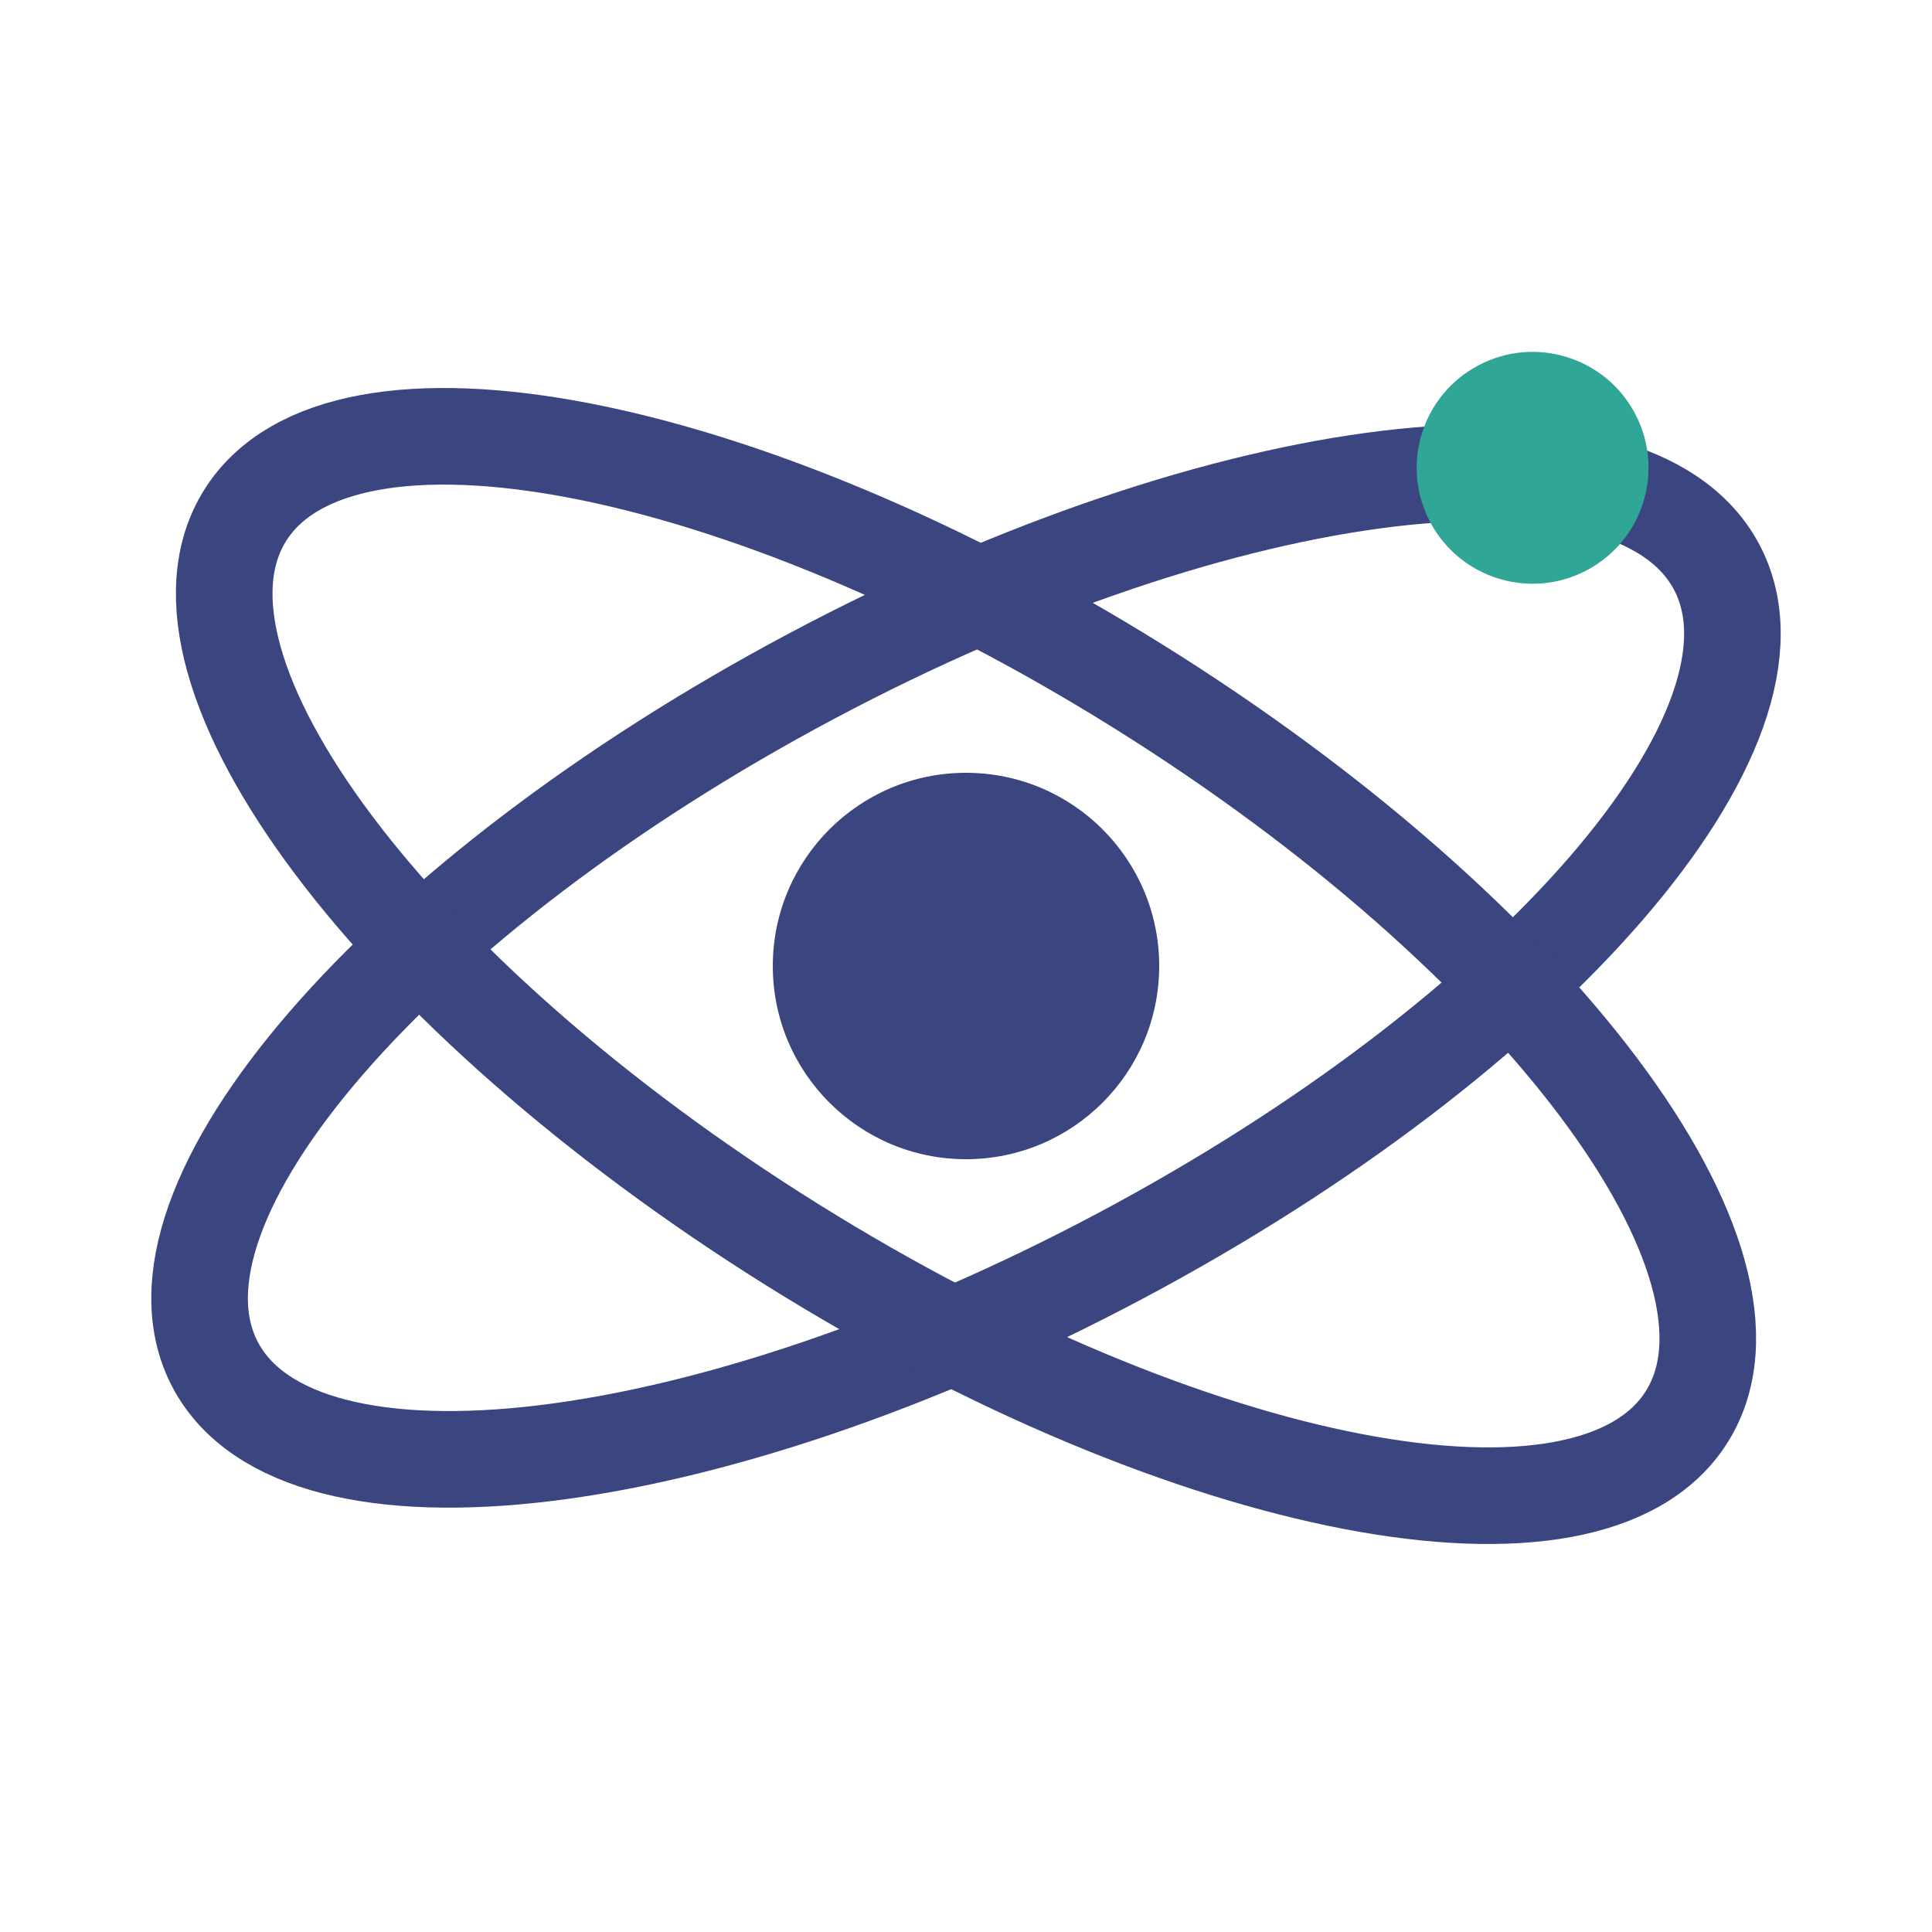
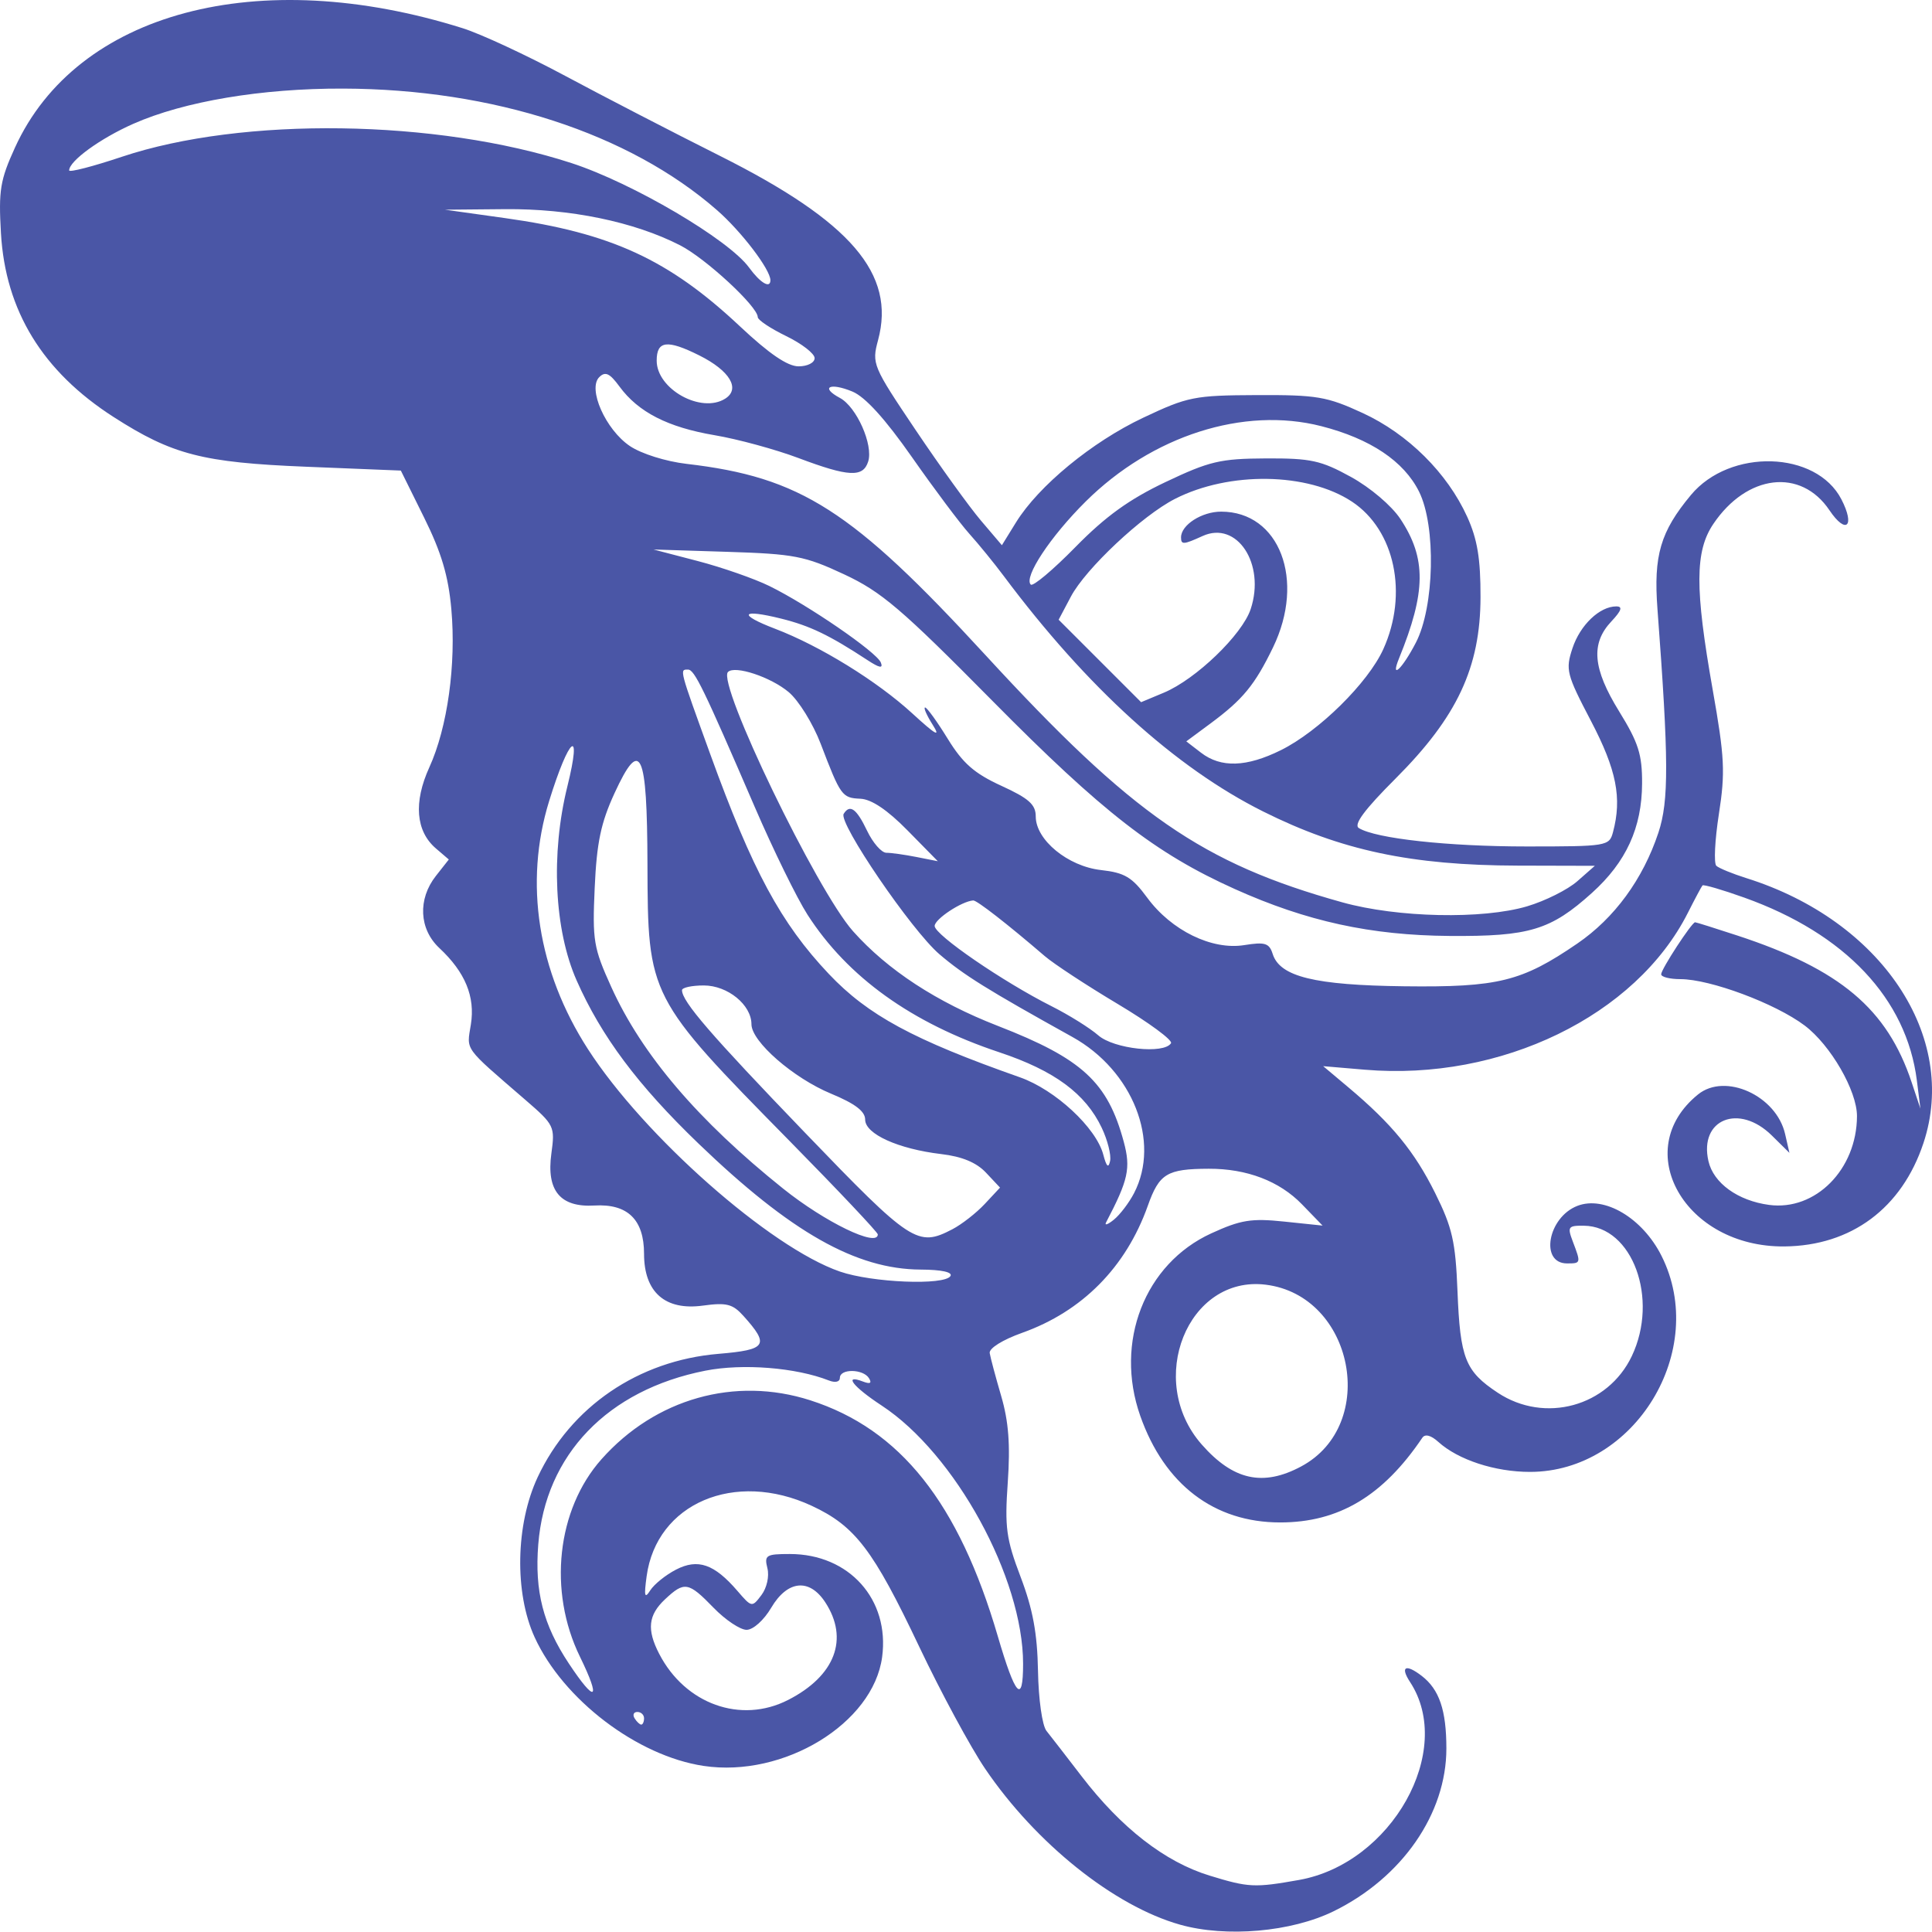
- <svg xmlns="http://www.w3.org/2000/svg" viewBox="-50 -50 100 100">
-   <g fill="none" stroke="#3b4580" stroke-width="5" stroke-linecap="round">
-     <ellipse rx="44" ry="17" transform="rotate(-28)" />
-     <ellipse rx="44" ry="17" transform="rotate(32)" />
-   </g>
-   <circle r="10" fill="#3b4580" />
-   <circle cx="38" cy="-9" r="6" fill="#2fa696" transform="rotate(-28)" />
+ <svg xmlns="http://www.w3.org/2000/svg" viewBox="0 0 407.758 407.678">
+   <path transform="translate(-114.737 -108.016)" fill="#4a56a6" d="m 363.79,514.226 c -13.901,-3.921 -30.422,-17.135 -41.121,-32.89 -3.096,-4.559 -9.371,-16.175 -13.944,-25.813 -9.7,-20.443 -13.51,-25.436 -22.671,-29.701 -16.252,-7.568 -32.755,-0.522 -34.843,14.875 -0.574,4.231 -0.419,4.831 0.768,2.969 0.818,-1.283 3.262,-3.252 5.433,-4.374 4.616,-2.387 8.076,-1.186 12.969,4.499 3.009,3.497 3.072,3.508 5.059,0.874 1.142,-1.514 1.687,-3.964 1.261,-5.667 -0.688,-2.747 -0.289,-3 4.739,-3 12.519,0 21.105,9.588 19.474,21.748 -1.878,13.999 -20.753,25.512 -37.669,22.976 -14.022,-2.103 -29.647,-13.999 -35.67,-27.156 -4.29,-9.372 -4.018,-23.825 0.635,-33.775 6.95,-14.86 21.251,-24.621 38.149,-26.038 10.231,-0.858 10.856,-1.813 5.257,-8.037 -2.243,-2.493 -3.559,-2.825 -8.516,-2.146 -7.979,1.094 -12.434,-2.823 -12.434,-10.931 0,-7.224 -3.477,-10.605 -10.48,-10.192 -7.207,0.425 -10.154,-3.132 -9.081,-10.961 0.786,-5.735 0.638,-6.042 -5.482,-11.332 -13.173,-11.388 -12.402,-10.321 -11.505,-15.927 0.937,-5.859 -1.196,-11.024 -6.658,-16.127 -4.276,-3.995 -4.579,-10.319 -0.729,-15.213 l 2.731,-3.471 -2.725,-2.333 c -4.251,-3.64 -4.745,-9.747 -1.387,-17.119 3.835,-8.418 5.685,-21.721 4.644,-33.386 -0.627,-7.021 -2.092,-11.947 -5.75,-19.333 l -4.909,-9.912 -20,-0.811 c -21.841,-0.885 -28.21,-2.53 -40.606,-10.484 -14.998,-9.624 -22.843,-22.418 -23.791,-38.801 -0.524,-9.052 -0.168,-11.222 2.969,-18.095 13.039,-28.57 51.295,-38.759 94.496,-25.167 3.813,1.2 13.533,5.719 21.6,10.043 8.067,4.324 22.767,11.924 32.667,16.889 27.666,13.874 37.149,24.921 33.388,38.891 -1.349,5.008 -1.158,5.465 7.945,19 5.13,7.628 11.321,16.213 13.758,19.079 l 4.431,5.21 2.978,-4.819 c 4.763,-7.706 16.033,-16.982 26.832,-22.084 9.43,-4.455 10.797,-4.727 24,-4.782 12.679,-0.053 14.786,0.304 22.33,3.784 9.569,4.413 17.868,12.653 22.071,21.913 2.143,4.721 2.824,8.837 2.805,16.953 -0.034,14.83 -4.93,25.281 -17.934,38.285 -6.572,6.572 -8.911,9.728 -7.745,10.448 3.581,2.213 18.804,3.881 35.427,3.881 16.919,0 17.424,-0.083 18.206,-3 1.934,-7.218 0.755,-13.177 -4.652,-23.505 -5.154,-9.845 -5.394,-10.789 -3.898,-15.322 1.619,-4.905 5.737,-8.839 9.253,-8.839 1.399,0 1.108,0.881 -1.048,3.176 -4.389,4.672 -3.93,9.948 1.655,18.996 4.066,6.587 4.859,9.08 4.835,15.188 -0.037,9.346 -3.355,16.592 -10.576,23.103 -8.716,7.859 -13.208,9.217 -30.061,9.089 -16.631,-0.126 -30.151,-3.08 -45.333,-9.906 -16.712,-7.514 -27.918,-16.214 -51.132,-39.699 -19.216,-19.44 -23.427,-23.033 -31.32,-26.718 -8.296,-3.874 -10.521,-4.302 -24.667,-4.748 l -15.548,-0.49 9.333,2.436 c 5.133,1.34 11.94,3.715 15.127,5.278 8.105,3.976 22.609,13.929 23.505,16.13 0.536,1.316 -0.264,1.172 -2.827,-0.507 -8.064,-5.284 -12.119,-7.234 -18.189,-8.746 -8.5,-2.118 -9.249,-0.901 -1.312,2.13 9.517,3.635 21.541,11.052 28.984,17.881 4.954,4.545 6.037,5.151 4.303,2.408 -1.275,-2.017 -1.999,-3.667 -1.609,-3.667 0.39,0 2.538,2.972 4.773,6.603 3.188,5.182 5.626,7.319 11.321,9.926 5.81,2.66 7.258,3.953 7.258,6.48 0,4.944 6.783,10.514 13.762,11.3 5.025,0.566 6.563,1.486 9.768,5.84 5.093,6.92 13.634,11.097 20.46,10.006 4.406,-0.705 5.288,-0.431 6.017,1.865 1.523,4.798 8.836,6.594 27.781,6.822 19.802,0.239 24.787,-0.993 36.512,-9.02 7.848,-5.373 13.853,-13.582 17.111,-23.392 2.233,-6.724 2.197,-15.392 -0.197,-47.226 -0.85,-11.299 0.627,-16.321 7.073,-24.061 8.228,-9.879 26.433,-9.353 31.744,0.918 2.962,5.728 0.995,7.537 -2.515,2.314 -6.024,-8.963 -17.429,-7.617 -24.513,2.894 -3.879,5.756 -3.91,13.602 -0.135,34.96 2.524,14.284 2.682,17.442 1.313,26.25 -0.856,5.507 -1.097,10.43 -0.536,10.939 0.561,0.509 3.421,1.681 6.354,2.603 28.492,8.956 44.829,33.412 37.354,55.916 -4.568,13.752 -15.234,21.679 -29.348,21.812 -21.028,0.198 -32.707,-20.363 -18.223,-32.082 5.735,-4.641 16.512,0.248 18.368,8.333 l 0.918,4 -3.717,-3.667 c -6.937,-6.843 -15.399,-3.419 -13.375,5.412 1.064,4.642 6.206,8.355 12.795,9.238 9.793,1.313 18.518,-7.498 18.553,-18.736 0.016,-5.338 -5.569,-15.005 -11.054,-19.132 -6.186,-4.654 -19.936,-9.782 -26.23,-9.782 -2.223,0 -4.042,-0.461 -4.042,-1.024 0,-1.068 6.465,-10.976 7.161,-10.976 0.219,0 4.235,1.259 8.923,2.799 21.707,7.126 31.613,15.467 36.777,30.967 l 1.855,5.568 -0.751,-5.943 c -2.183,-17.269 -15.109,-30.97 -36.408,-38.592 -4.644,-1.662 -8.62,-2.821 -8.836,-2.577 -0.216,0.245 -1.605,2.845 -3.086,5.779 -10.973,21.724 -39.445,35.553 -68.182,33.114 l -8.786,-0.746 5.333,4.482 c 9.159,7.697 13.934,13.518 18.305,22.313 3.617,7.277 4.292,10.245 4.706,20.667 0.565,14.228 1.628,16.914 8.496,21.459 9.921,6.566 23.242,2.921 28.303,-7.743 5.744,-12.105 0.128,-27.385 -10.11,-27.504 -3.354,-0.039 -3.534,0.221 -2.333,3.378 1.718,4.519 1.702,4.58 -1.224,4.58 -5.805,0 -4.07,-9.727 2.167,-12.146 5.711,-2.215 13.759,2.568 17.769,10.561 9.997,19.926 -5.634,45.585 -27.768,45.585 -7.385,0 -15.158,-2.544 -19.343,-6.331 -1.56,-1.412 -2.8,-1.731 -3.382,-0.869 -8.308,12.303 -17.651,17.867 -30,17.867 -13.928,0 -24.422,-7.996 -29.531,-22.501 -5.484,-15.572 0.94,-32.078 14.989,-38.51 6.226,-2.85 8.462,-3.212 15.39,-2.488 l 8.105,0.847 -4.349,-4.487 c -4.759,-4.91 -11.645,-7.538 -19.677,-7.51 -8.83,0.031 -10.446,1.013 -12.863,7.819 -4.601,12.953 -13.834,22.291 -26.506,26.805 -4.142,1.476 -7.025,3.276 -6.86,4.284 0.156,0.957 1.248,5.04 2.427,9.073 1.564,5.349 1.939,10.269 1.387,18.184 -0.666,9.555 -0.342,11.944 2.715,20 2.575,6.787 3.521,11.903 3.663,19.816 0.108,6.016 0.89,11.539 1.793,12.667 0.881,1.1 4.221,5.413 7.422,9.584 8.376,10.916 17.581,18.063 26.976,20.947 8.259,2.535 9.508,2.596 18.896,0.926 19.555,-3.479 32.924,-27.3 23.442,-41.771 -2.143,-3.27 -0.945,-3.912 2.444,-1.31 3.724,2.859 5.218,7.25 5.218,15.338 0,13.765 -9.338,27.249 -23.78,34.339 -8.932,4.385 -22.684,5.589 -32.43,2.84 z M 250.667,470.667 c 0,-0.733 -0.635,-1.333 -1.412,-1.333 -0.777,0 -1.041,0.6 -0.588,1.333 0.453,0.733 1.089,1.333 1.412,1.333 0.323,0 0.588,-0.6 0.588,-1.333 z m 30.386,-3.858 c 9.945,-5.076 12.92,-12.897 7.849,-20.636 -3.349,-5.111 -7.97,-4.641 -11.393,1.16 -1.558,2.641 -3.817,4.667 -5.203,4.667 -1.348,0 -4.485,-2.1 -6.973,-4.667 -5.302,-5.47 -6.15,-5.617 -10.247,-1.768 -3.543,3.328 -3.868,6.388 -1.222,11.504 5.49,10.616 17.231,14.822 27.19,9.739 z m -43.918,-9.142 c -6.759,-13.847 -4.877,-31.074 4.554,-41.681 11.38,-12.799 28.164,-17.534 44.06,-12.431 18.979,6.093 31.336,21.637 39.572,49.779 3.722,12.716 5.345,14.49 5.345,5.842 0,-18.147 -14.338,-44.334 -29.845,-54.509 -6.064,-3.979 -8.171,-6.69 -3.936,-5.065 1.492,0.572 1.903,0.34 1.255,-0.709 -1.224,-1.981 -6.14,-2.048 -6.14,-0.084 0,0.866 -0.965,1.097 -2.333,0.56 -6.955,-2.73 -18.159,-3.619 -26.05,-2.067 -20.63,4.059 -33.772,17.721 -35.277,36.672 -0.784,9.87 1.03,16.944 6.435,25.105 5.681,8.576 6.884,7.856 2.36,-1.412 z m 152.219,-40.151 c 16.424,-8.782 11.113,-36.054 -7.47,-38.358 -16.473,-2.043 -25.4,20.19 -13.534,33.705 6.649,7.573 12.938,8.966 21.004,4.654 z m -74.021,-40.183 c 0.509,-0.824 -1.882,-1.345 -6.255,-1.365 -13.671,-0.061 -27.453,-7.872 -46.91,-26.588 -12.803,-12.314 -20.505,-22.621 -25.724,-34.421 -4.728,-10.69 -5.495,-26.695 -1.963,-40.959 3.181,-12.848 0.372,-10.576 -3.858,3.121 -5.315,17.209 -2.389,35.888 8.195,52.308 11.849,18.383 38.447,41.866 53.182,46.955 6.794,2.346 22.085,2.969 23.333,0.949 z m -15.333,-8.792 c 0,-0.436 -8.356,-9.286 -18.57,-19.667 -29.88,-30.371 -29.967,-30.54 -30.043,-58.473 -0.065,-23.917 -1.458,-26.914 -6.957,-14.968 -2.875,6.245 -3.75,10.423 -4.179,19.94 -0.504,11.169 -0.25,12.687 3.512,20.982 6.467,14.263 18.28,28.12 36.238,42.509 8.873,7.109 20,12.493 20,9.677 z m 15.733,-1.081 c 1.98,-1.03 5.055,-3.43 6.833,-5.333 l 3.232,-3.46 -2.964,-3.155 c -2.01,-2.14 -5.041,-3.401 -9.416,-3.919 -9.107,-1.079 -16.085,-4.236 -16.085,-7.279 0,-1.755 -2.126,-3.371 -7.205,-5.476 -7.969,-3.303 -16.794,-11.002 -16.794,-14.65 0,-4.095 -5.025,-8.187 -10.052,-8.187 -2.538,0 -4.611,0.45 -4.606,1 0.021,2.408 6.004,9.339 25.991,30.11 22.398,23.276 23.746,24.159 31.066,20.35 z M 354.088,359.83 c 5.639,-10.904 -0.275,-25.879 -13.015,-32.954 -17.96,-9.975 -22.929,-13.067 -28.073,-17.47 -5.877,-5.031 -21.365,-27.737 -20.202,-29.619 1.31,-2.119 2.713,-1.11 4.933,3.546 1.224,2.567 3.06,4.667 4.08,4.667 1.02,0 3.88,0.401 6.355,0.89 l 4.5,0.89 -6.405,-6.516 c -4.237,-4.31 -7.597,-6.568 -9.926,-6.67 -3.887,-0.17 -4.176,-0.571 -8.392,-11.612 -1.614,-4.227 -4.647,-9.126 -6.74,-10.887 -3.792,-3.191 -11.372,-5.704 -12.824,-4.252 -2.376,2.376 18.73,46.118 26.407,54.727 7.307,8.195 17.656,14.956 30.578,19.978 17.792,6.915 23.162,11.863 26.552,24.466 1.5,5.576 0.961,8.03 -3.729,16.985 -0.384,0.733 0.356,0.477 1.645,-0.57 1.289,-1.047 3.204,-3.567 4.256,-5.6 z m -6.815,-13.769 c -3.438,-7.245 -10.003,-12.086 -21.65,-15.964 -18.471,-6.151 -31.994,-15.856 -40.461,-29.037 -2.217,-3.451 -7.214,-13.651 -11.105,-22.667 -10.887,-25.229 -12.749,-29.059 -14.119,-29.059 -1.801,0 -1.883,-0.311 4.707,17.869 8.904,24.563 14.894,35.666 25.015,46.362 8.252,8.721 17.819,13.897 40.34,21.824 7.449,2.622 16.098,10.645 17.59,16.318 0.671,2.55 1.097,2.95 1.436,1.346 0.265,-1.254 -0.524,-4.401 -1.754,-6.992 z m 14.61,-17.872 c 0.389,-0.629 -4.666,-4.352 -11.233,-8.272 -6.567,-3.92 -13.497,-8.466 -15.4,-10.101 -7.891,-6.78 -14.359,-11.812 -15.113,-11.757 -2.444,0.178 -8.137,3.947 -8.137,5.386 0,1.876 14.39,11.754 24.667,16.932 3.667,1.847 8.108,4.618 9.871,6.158 3.288,2.872 13.887,4.015 15.346,1.654 z m 75.186,-28.901 c 3.788,-1.125 8.547,-3.506 10.575,-5.291 l 3.689,-3.246 -16.268,-0.042 c -22.493,-0.058 -37.269,-3.2 -53.732,-11.423 -18.517,-9.249 -37.208,-26.216 -54.737,-49.685 -2.027,-2.714 -5.303,-6.734 -7.281,-8.934 -1.978,-2.2 -7.424,-9.474 -12.103,-16.164 -5.651,-8.079 -9.872,-12.729 -12.569,-13.846 -4.769,-1.975 -6.86,-0.914 -2.644,1.343 3.523,1.885 7.089,9.908 5.97,13.432 -1.077,3.394 -4.124,3.24 -14.708,-0.743 -4.84,-1.822 -12.803,-3.991 -17.697,-4.82 -9.879,-1.674 -16.117,-4.865 -20.083,-10.274 -2.06,-2.81 -2.99,-3.244 -4.263,-1.989 -2.497,2.462 1.337,11.098 6.458,14.549 2.412,1.626 7.578,3.251 11.953,3.76 24.106,2.807 34.951,9.747 63.134,40.403 31.02,33.74 45.687,43.9 75.276,52.141 11.649,3.244 29.615,3.627 39.03,0.831 z m -51.979,-32.955 c 8.003,-3.969 18.372,-14.193 21.594,-21.292 5.305,-11.689 2.45,-25.154 -6.604,-31.146 -9.339,-6.18 -25.891,-6.439 -37.366,-0.585 -6.913,3.527 -18.839,14.727 -21.963,20.626 l -2.582,4.876 8.702,8.702 8.702,8.702 4.8,-2.006 c 6.765,-2.826 16.547,-12.247 18.331,-17.654 3.148,-9.538 -2.899,-18.716 -10.154,-15.411 -4.047,1.844 -4.549,1.875 -4.549,0.284 0,-2.622 4.377,-5.429 8.465,-5.429 12.325,0 17.839,14.444 10.943,28.667 -3.84,7.921 -6.353,10.976 -13.187,16.036 l -5.112,3.784 3.112,2.394 c 4.199,3.23 9.605,3.055 16.868,-0.547 z m 28.466,-22.667 c 3.933,-7.57 4.296,-24.618 0.679,-31.887 -3.196,-6.424 -10.288,-11.173 -20.635,-13.82 -16.368,-4.187 -35.706,1.998 -49.721,15.902 -7.447,7.388 -13.135,15.993 -11.592,17.536 0.46,0.46 4.705,-3.108 9.433,-7.93 6.334,-6.46 11.334,-10.067 19,-13.708 9.278,-4.406 11.569,-4.946 21.175,-4.992 9.492,-0.045 11.625,0.418 17.961,3.905 4.097,2.255 8.591,6.074 10.447,8.88 5.495,8.304 5.422,15.386 -0.305,29.447 -1.876,4.607 0.674,2.217 3.558,-3.333 z M 267.798,192.153 c 3.269,-2.071 0.961,-5.916 -5.479,-9.127 -6.789,-3.385 -8.986,-3.113 -8.986,1.113 0,6.011 9.404,11.221 14.465,8.014 z m 18.869,-8.554 c 0,-0.954 -2.7,-3.046 -6,-4.649 -3.3,-1.603 -6,-3.402 -6,-3.997 0,-2.234 -10.972,-12.388 -16.379,-15.158 -9.711,-4.974 -23.19,-7.759 -36.954,-7.635 l -12.667,0.115 12.667,1.773 c 22.372,3.131 34.569,8.753 49.58,22.851 6.16,5.786 10.044,8.435 12.367,8.435 1.89,0 3.386,-0.766 3.386,-1.734 z m -9.333,-16.442 c 0,-2.255 -6.12,-10.286 -11.268,-14.785 -18.574,-16.235 -47.253,-25.56 -78.918,-25.659 -17.189,-0.054 -33.556,2.694 -44.271,7.432 -6.981,3.087 -13.543,7.852 -13.543,9.834 0,0.466 5.002,-0.825 11.116,-2.87 25.459,-8.515 66.398,-7.945 94.884,1.322 12.909,4.2 33.176,16.121 37.505,22.062 2.364,3.244 4.495,4.506 4.495,2.664 z" />
</svg>
